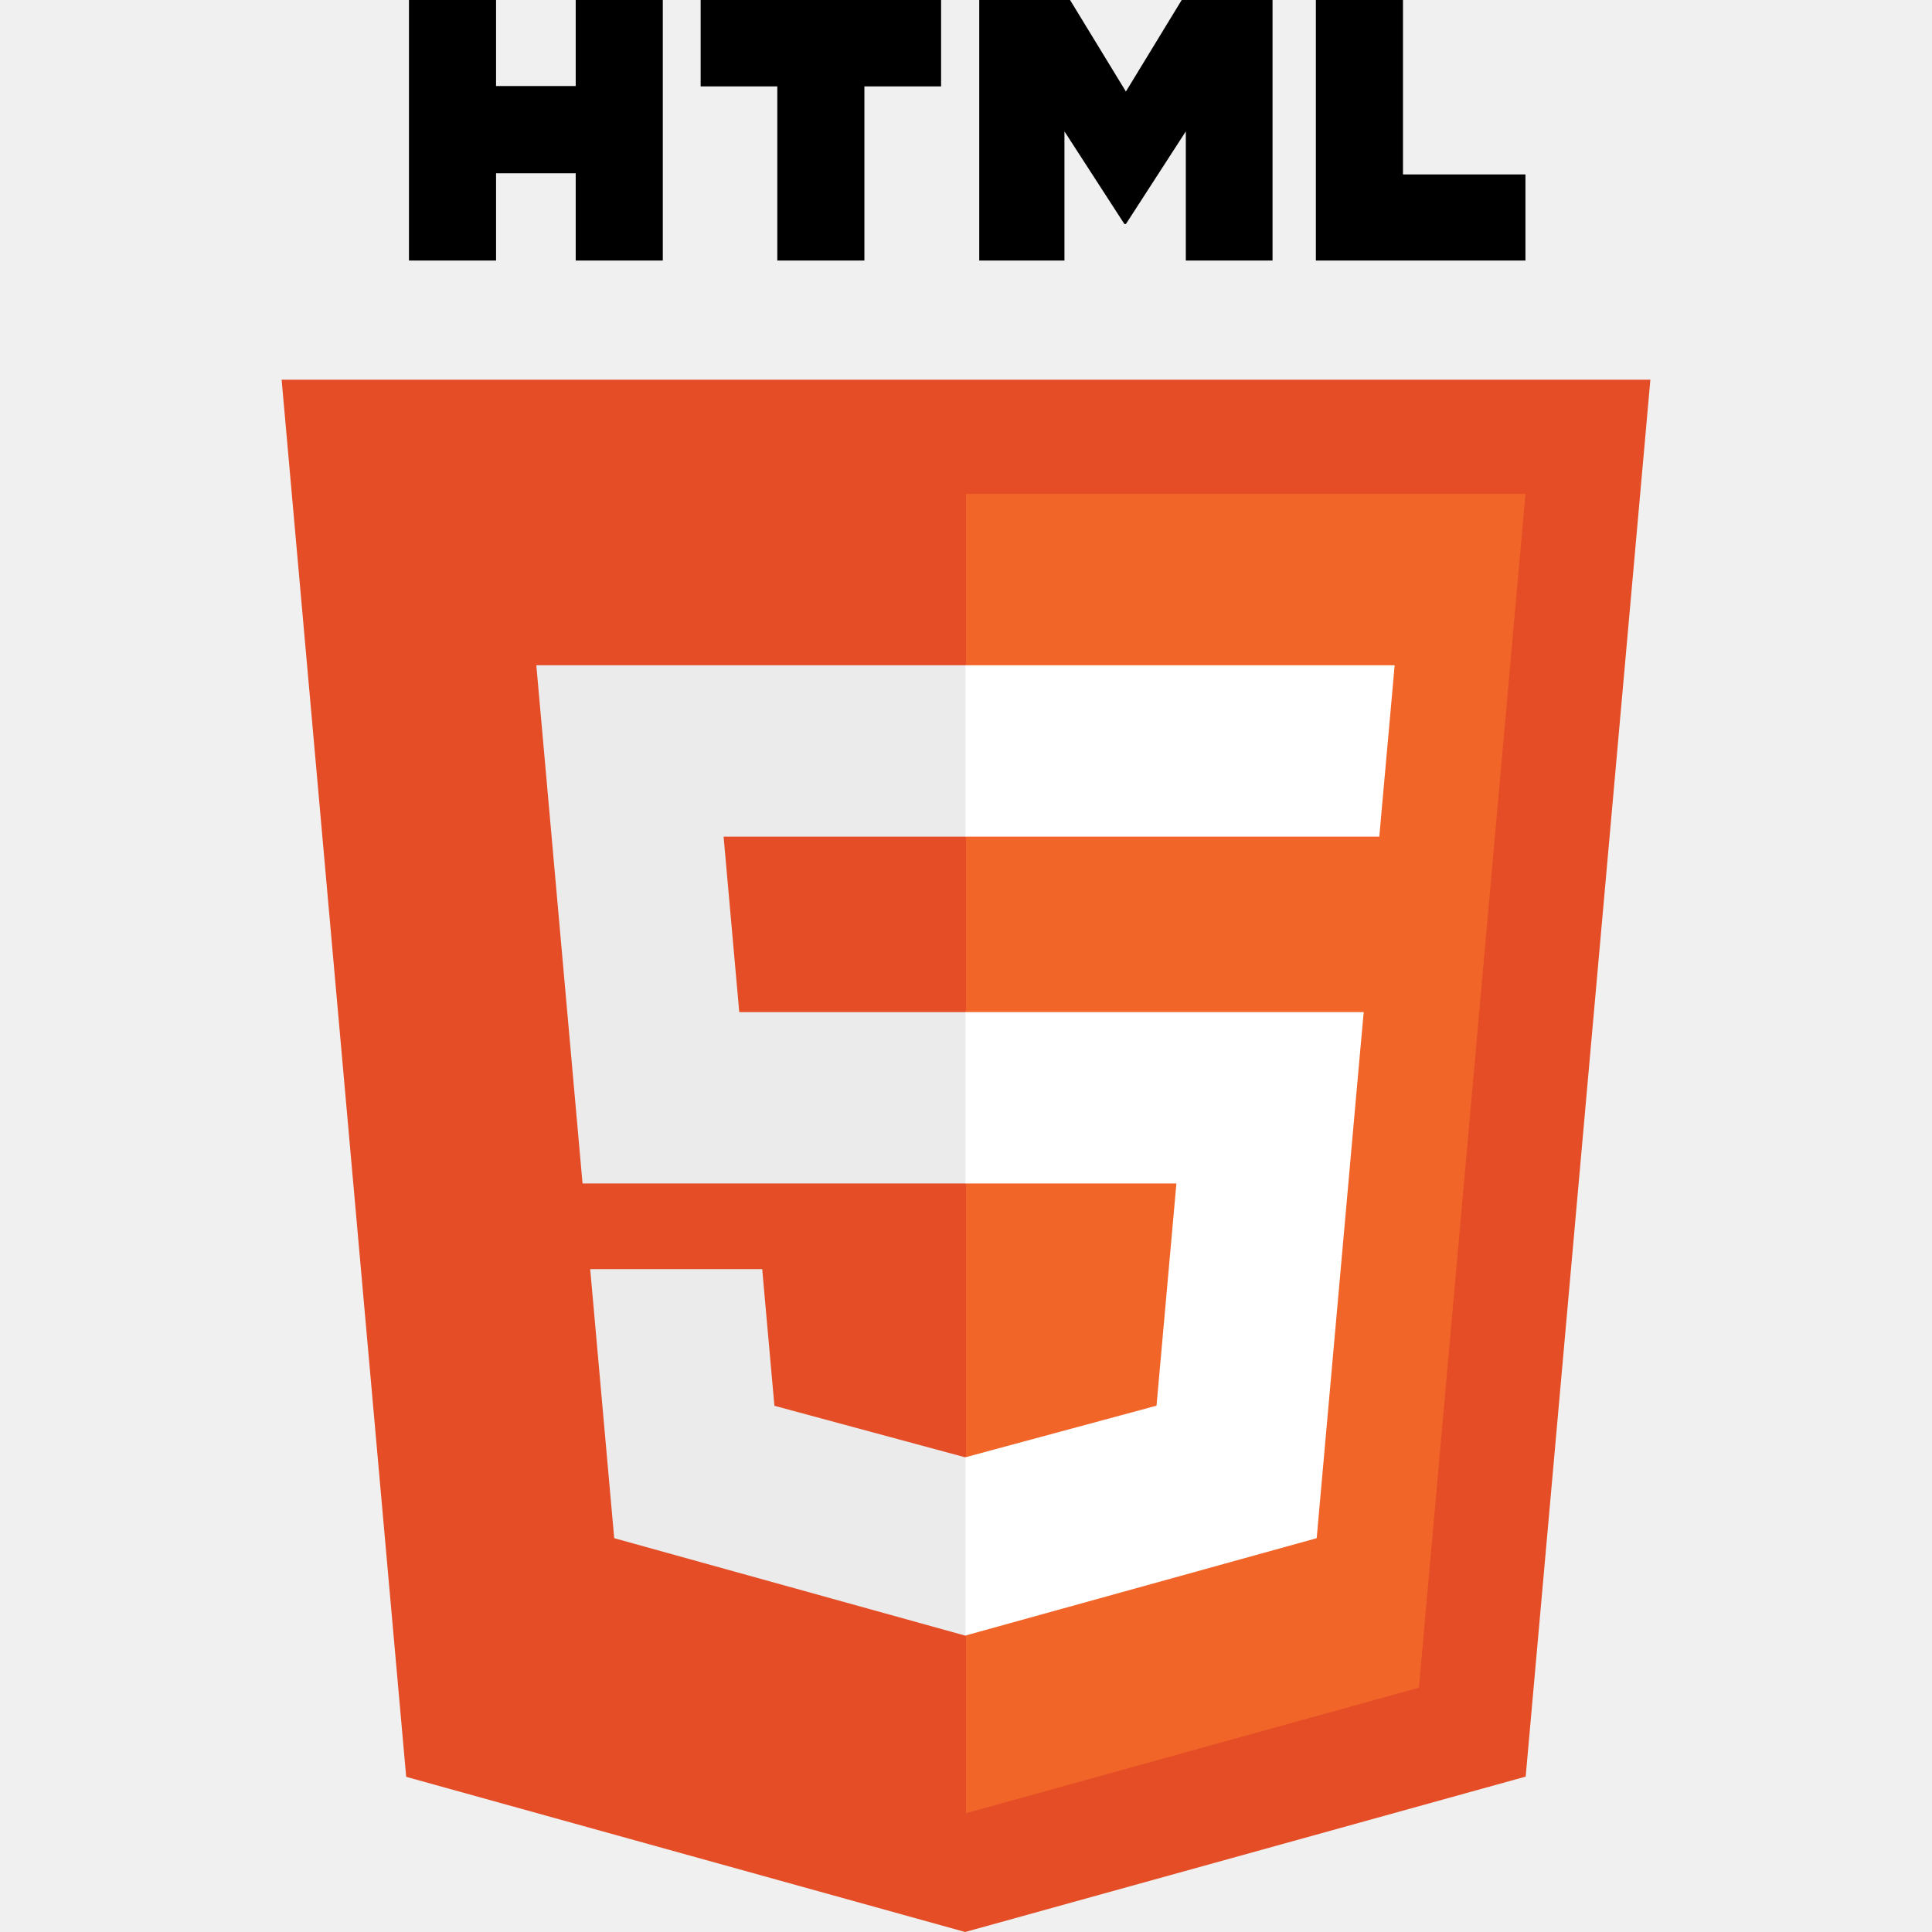
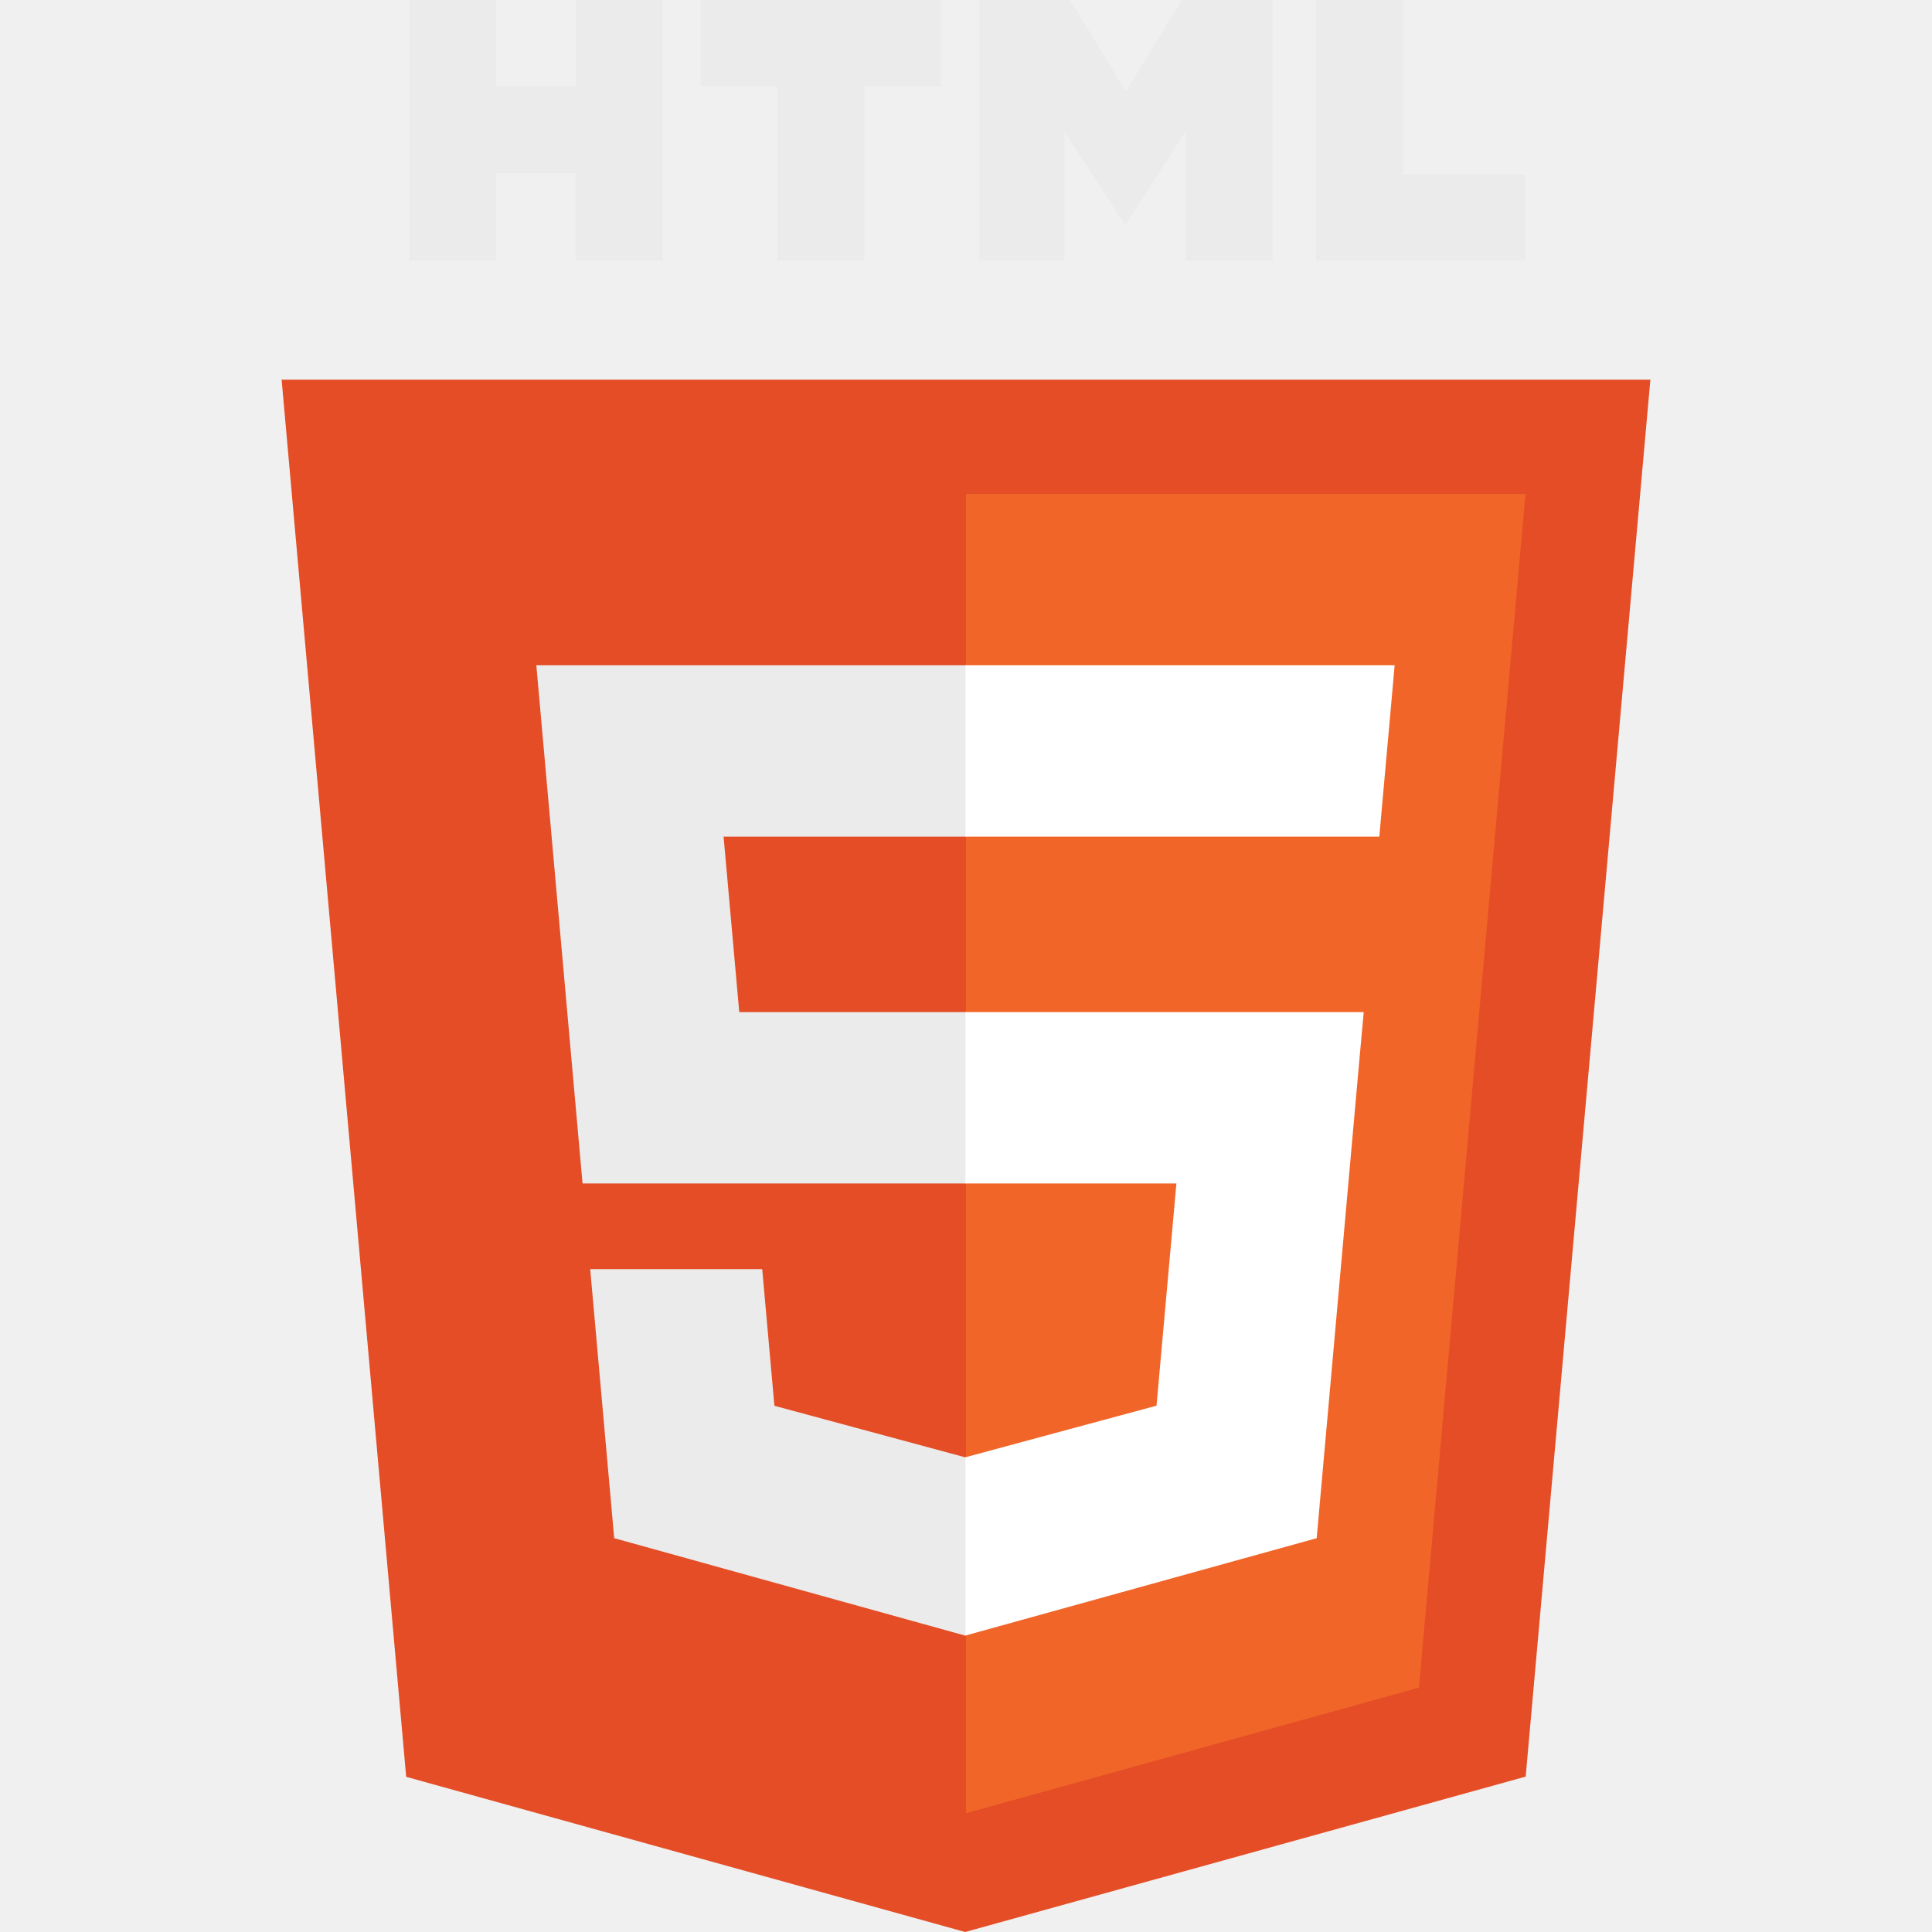
- <svg xmlns="http://www.w3.org/2000/svg" viewBox="0 0 512 512">
-   <polygon fill="#E44D26" points="107.644,470.877 74.633,100.62 437.367,100.62 404.321,470.819 255.778,512" />
-   <polygon fill="#F16529" points="256,480.523 376.03,447.246 404.27,130.894 256,130.894" />
-   <polygon fill="#EBEBEB" points="256,268.217 195.91,268.217 191.76,221.716 256,221.716 256,176.305 255.843,176.305 142.132,176.305 143.219,188.488 154.38,313.627 256,313.627" />
-   <polygon fill="#EBEBEB" points="256,386.153 255.801,386.206 205.227,372.55 201.994,336.333 177.419,336.333 156.409,336.333 162.771,407.634 255.791,433.457 256,433.399" />
-   <path d="M108.382,0h23.077v22.8h21.11V0h23.078v69.044H152.57v-23.12h-21.11v23.12h-23.077V0z" />
-   <path d="M205.994,22.896h-20.316V0h63.72v22.896h-20.325v46.148h-23.078V22.896z" />
-   <path d="M259.511,0h24.063l14.802,24.26L313.163,0h24.072v69.044h-22.982V34.822l-15.877,24.549h-0.397l-15.888-24.549v34.222h-22.58V0z" />
-   <path d="M348.72,0h23.084v46.222h32.453v22.822H348.72V0z" />
-   <polygon fill="#FFFFFF" points="255.843,268.217 255.843,313.627 311.761,313.627 306.49,372.521 255.843,386.191 255.843,433.435 348.937,407.634 349.62,399.962 360.291,280.411 361.399,268.217 349.162,268.217" />
-   <polygon fill="#FFFFFF" points="255.843,176.305 255.843,204.509 255.843,221.605 255.843,221.716 365.385,221.716 365.385,221.716 365.531,221.716 366.442,211.509 368.511,188.488 369.597,176.305" />
+ <svg xmlns="http://www.w3.org/2000/svg" viewBox="0 0 512 512" id="svg2" version="1.1" width="100%" height="100%">
+   <defs id="defs28" />
+   <polygon fill="#E44D26" points="107.644,470.877 74.633,100.62 437.367,100.62 404.321,470.819 255.778,512" id="polygon6" />
+   <polygon fill="#F16529" points="256,480.523 376.03,447.246 404.27,130.894 256,130.894" id="polygon8" />
+   <polygon fill="#EBEBEB" points="256,268.217 195.91,268.217 191.76,221.716 256,221.716 256,176.305 255.843,176.305 142.132,176.305 143.219,188.488 154.38,313.627 256,313.627" id="polygon10" />
+   <polygon fill="#EBEBEB" points="256,386.153 255.801,386.206 205.227,372.55 201.994,336.333 177.419,336.333 156.409,336.333 162.771,407.634 255.791,433.457 256,433.399" id="polygon12" />
+   <path d="M108.382,0h23.077v22.8h21.11V0h23.078v69.044H152.57v-23.12h-21.11v23.12h-23.077V0z" id="path14" style="fill:#ebebeb;fill-opacity:1" />
+   <path d="M205.994,22.896h-20.316V0h63.72v22.896h-20.325v46.148h-23.078V22.896z" id="path16" style="fill:#ebebeb;fill-opacity:1" />
+   <path d="M259.511,0h24.063l14.802,24.26L313.163,0h24.072v69.044h-22.982V34.822l-15.877,24.549h-0.397l-15.888-24.549v34.222h-22.58V0z" id="path18" style="fill:#ebebeb;fill-opacity:1" />
+   <path d="M348.72,0h23.084v46.222h32.453v22.822H348.72V0z" id="path20" style="fill:#ebebeb;fill-opacity:1" />
+   <polygon fill="#FFFFFF" points="255.843,268.217 255.843,313.627 311.761,313.627 306.49,372.521 255.843,386.191 255.843,433.435 348.937,407.634 349.62,399.962 360.291,280.411 361.399,268.217 349.162,268.217" id="polygon22" />
+   <polygon fill="#FFFFFF" points="255.843,176.305 255.843,204.509 255.843,221.605 255.843,221.716 365.385,221.716 365.385,221.716 365.531,221.716 366.442,211.509 368.511,188.488 369.597,176.305" id="polygon24" />
</svg>
